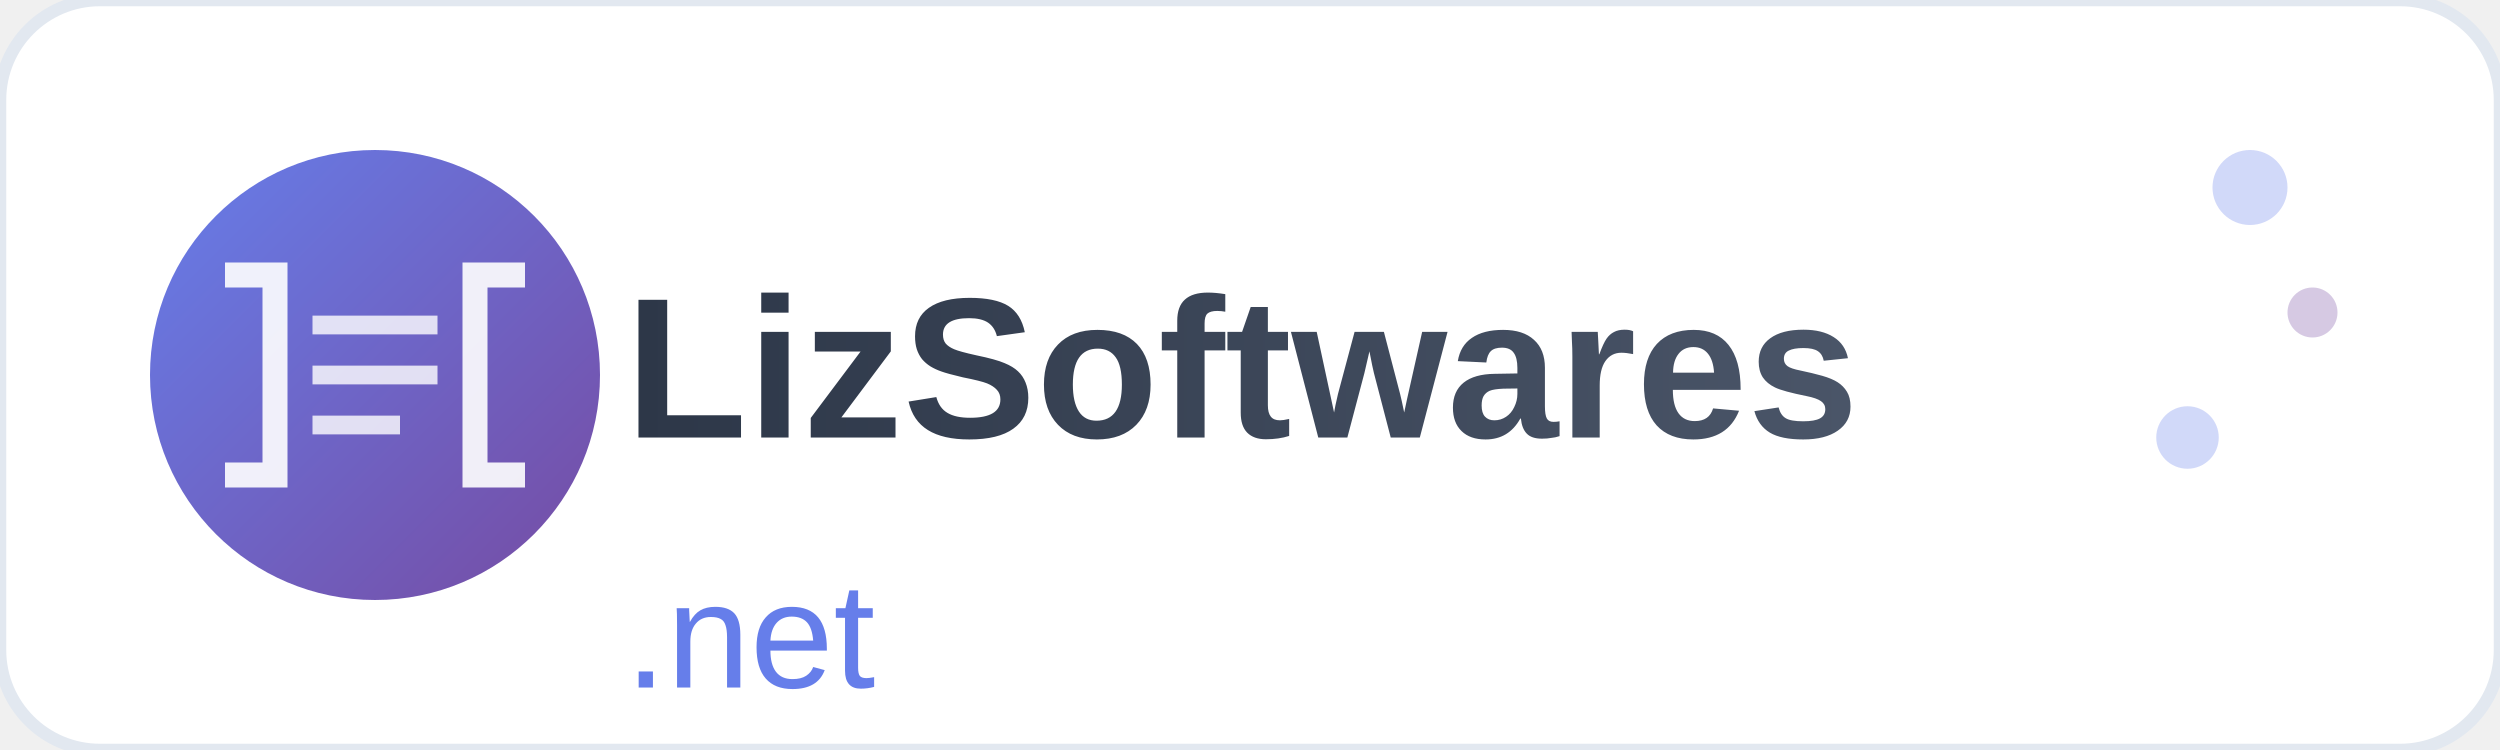
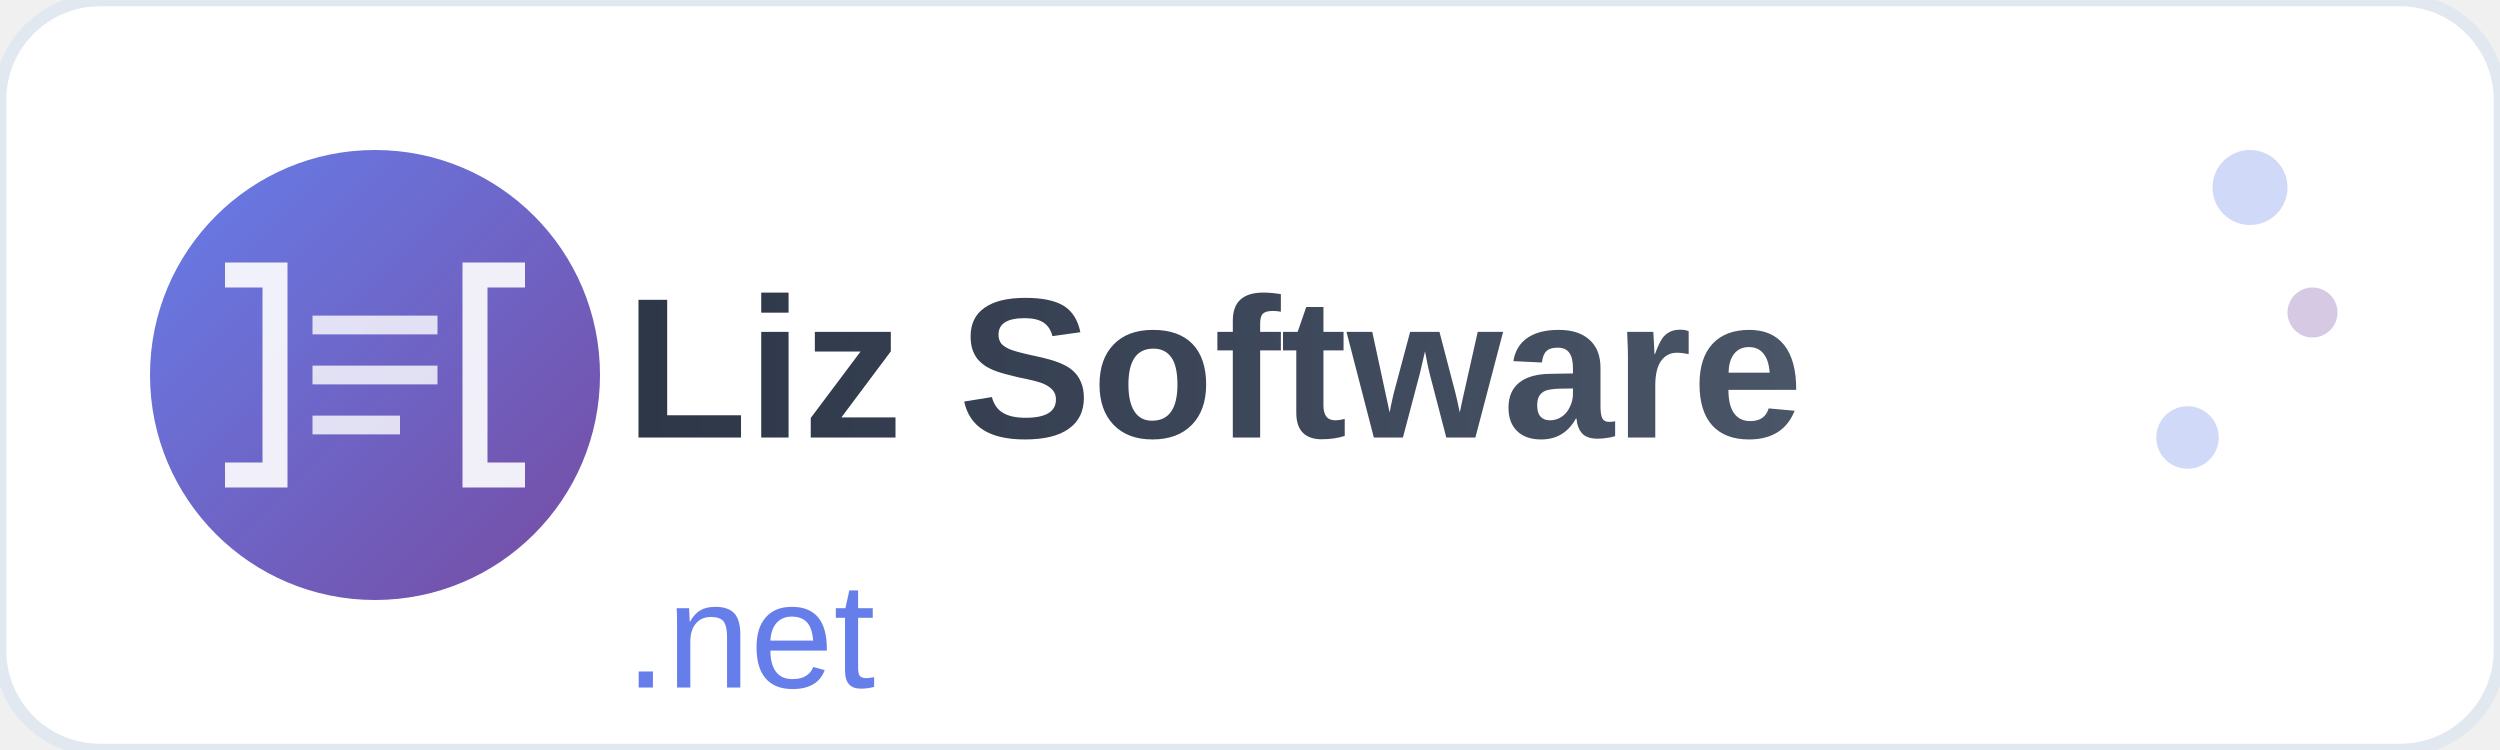
<svg xmlns="http://www.w3.org/2000/svg" width="200" height="60" viewBox="0 0 200 60">
  <defs>
    <linearGradient id="logoGradient" x1="0%" y1="0%" x2="100%" y2="100%">
      <stop offset="0%" style="stop-color:#667eea;stop-opacity:1" />
      <stop offset="100%" style="stop-color:#764ba2;stop-opacity:1" />
    </linearGradient>
    <linearGradient id="textGradient" x1="0%" y1="0%" x2="100%" y2="0%">
      <stop offset="0%" style="stop-color:#2d3748;stop-opacity:1" />
      <stop offset="100%" style="stop-color:#4a5568;stop-opacity:1" />
    </linearGradient>
  </defs>
  <rect width="200" height="60" rx="8" fill="white" stroke="#e2e8f0" stroke-width="1" />
  <g transform="translate(10, 10)">
    <circle cx="20" cy="20" r="18" fill="url(#logoGradient)" stroke="none" />
    <path d="M 8 12 L 12 12 L 12 28 L 8 28" stroke="white" stroke-width="2" fill="none" opacity="0.9" />
    <path d="M 32 12 L 28 12 L 28 28 L 32 28" stroke="white" stroke-width="2" fill="none" opacity="0.9" />
    <path d="M 15 16 L 25 16" stroke="white" stroke-width="1.5" fill="none" opacity="0.8" />
    <path d="M 15 20 L 25 20" stroke="white" stroke-width="1.5" fill="none" opacity="0.8" />
    <path d="M 15 24 L 22 24" stroke="white" stroke-width="1.5" fill="none" opacity="0.8" />
  </g>
  <g transform="translate(50, 15)">
    <text x="0" y="20" font-family="Arial, sans-serif" font-size="16" font-weight="bold" fill="url(#textGradient)">
-       LizSoftwares
+       Liz Software
    </text>
    <text x="0" y="40" font-family="Arial, sans-serif" font-size="12" font-weight="normal" fill="#667eea">
      .net
    </text>
  </g>
  <circle cx="180" cy="15" r="3" fill="#667eea" opacity="0.3" />
  <circle cx="185" cy="25" r="2" fill="#764ba2" opacity="0.3" />
  <circle cx="175" cy="35" r="2.5" fill="#667eea" opacity="0.3" />
</svg>
